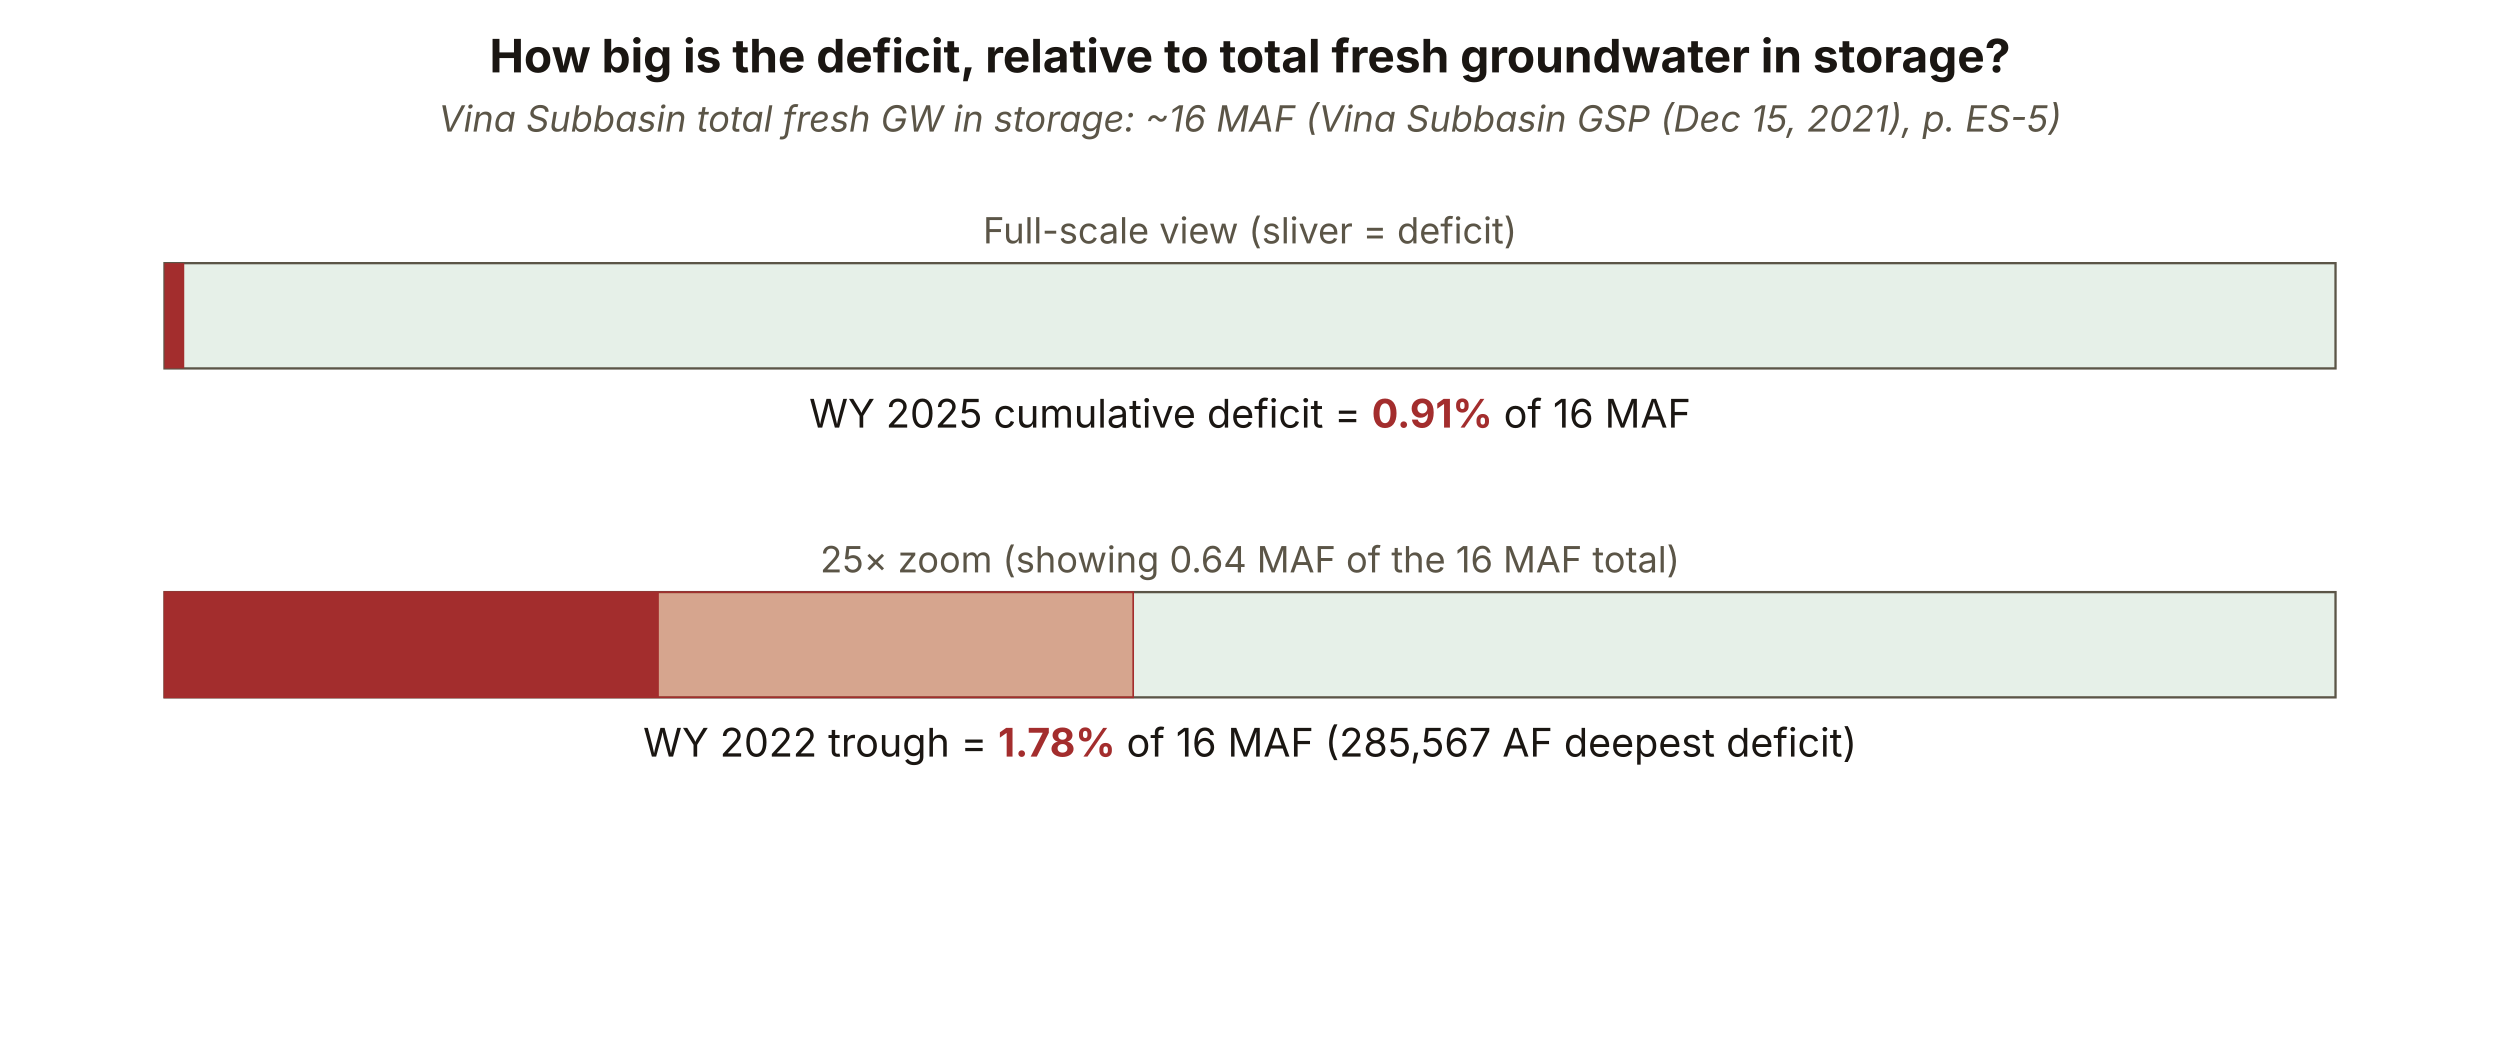
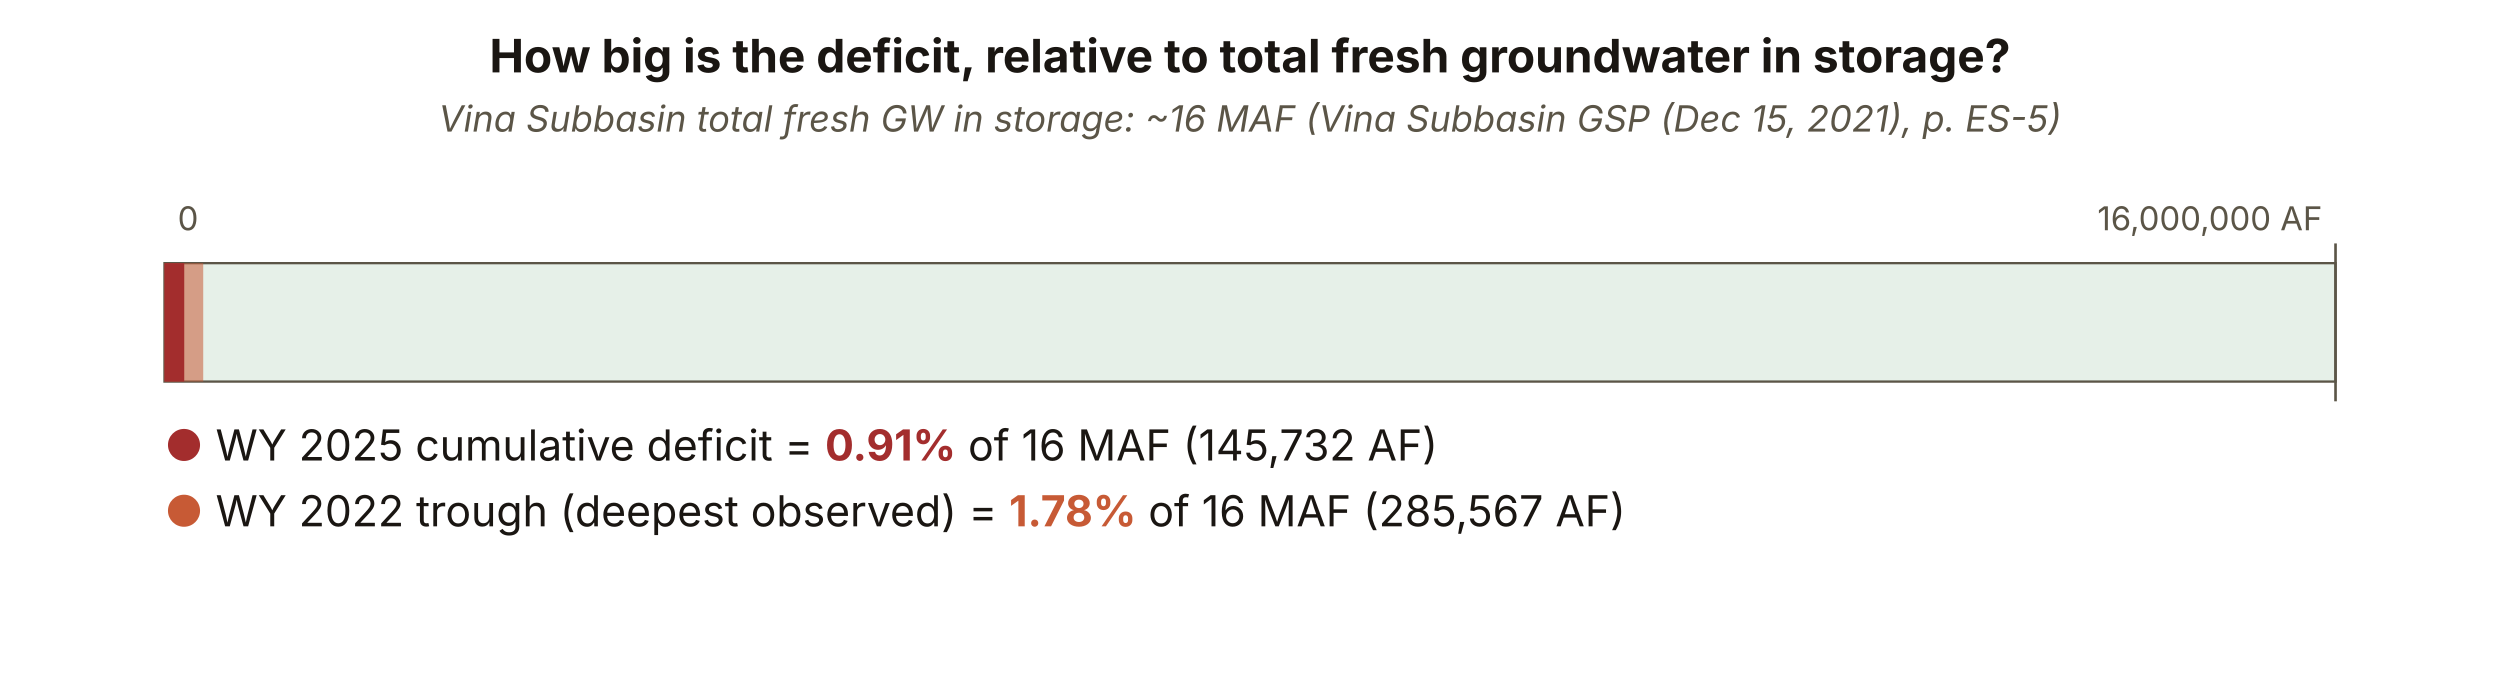
- <svg xmlns="http://www.w3.org/2000/svg" viewBox="0 0 760 320" style="background:#fafaf7;font-family:'Inter',ui-sans-serif,system-ui;width:100%;height:auto;display:block;">
+ <svg xmlns="http://www.w3.org/2000/svg" viewBox="0 0 760 210" style="background:#fafaf7;font-family:'Inter',ui-sans-serif,system-ui;width:100%;height:auto;display:block;">
  <text x="380.0" y="22" text-anchor="middle" font-size="14" font-weight="700" fill="#1a1612">How big is the deficit, relative to total fresh groundwater in storage?</text>
  <text x="380.0" y="40" text-anchor="middle" font-size="11" fill="#5b5547" font-style="italic">Vina Subbasin total fresh GW in storage: ~16 MAF (Vina Subbasin GSP (Dec 15, 2021), p. ES-5)</text>
-   <rect x="50" y="80" width="660" height="32" fill="#e6f0e8" stroke="#5b5547" stroke-width="0.7" />
-   <rect x="50" y="80" width="6.01" height="32" fill="#a32d2d" />
-   <text x="380.0" y="74" text-anchor="middle" font-size="11" fill="#5b5547">Full-scale view (sliver = deficit)</text>
-   <text x="380.0" y="130" text-anchor="middle" font-size="12" fill="#1a1612">WY 2025 cumulative deficit = <tspan font-weight="700" fill="#a32d2d">0.91%</tspan> of 16 MAF</text>
-   <rect x="50" y="180" width="660" height="32" fill="#e6f0e8" stroke="#5b5547" stroke-width="0.7" />
-   <rect x="50" y="180" width="294.49" height="32" fill="#c75a35" fill-opacity="0.5" stroke="#a32d2d" stroke-width="0.5" />
-   <rect x="50" y="180" width="150.29" height="32" fill="#a32d2d" />
-   <text x="380.0" y="174" text-anchor="middle" font-size="11" fill="#5b5547">25× zoom (showing 0.64 MAF of the 16 MAF total)</text>
-   <text x="380.0" y="230" text-anchor="middle" font-size="12" fill="#1a1612">WY 2022 trough = <tspan font-weight="700" fill="#a32d2d">1.78%</tspan> of 16 MAF (285,567 AF deepest deficit)</text>
+   <rect x="50" y="80" width="660" height="36" fill="#e6f0e8" stroke="#5b5547" stroke-width="0.7" />
+   <rect x="50" y="80" width="11.78" height="36" fill="#c75a35" fill-opacity="0.55" />
+   <rect x="50" y="80" width="6.01" height="36" fill="#a32d2d" />
+   <line x1="710" y1="74" x2="710" y2="122" stroke="#5b5547" stroke-width="0.8" />
+   <text x="706" y="70" text-anchor="end" font-size="10" fill="#5b5547">16,000,000 AF</text>
+   <text x="54" y="70" font-size="10" fill="#5b5547">0</text>
+   <text x="50" y="140" font-size="13" fill="#1a1612">
+     <tspan font-weight="700" fill="#a32d2d">●</tspan> WY 2025 cumulative deficit = <tspan font-weight="700" fill="#a32d2d">0.91%</tspan> of 16 MAF (145,732 AF)</text>
+   <text x="50" y="160" font-size="13" fill="#1a1612">
+     <tspan font-weight="700" fill="#c75a35">●</tspan> WY 2022 trough (deepest observed) = <tspan font-weight="700" fill="#c75a35">1.78%</tspan> of 16 MAF (285,567 AF)</text>
</svg>
